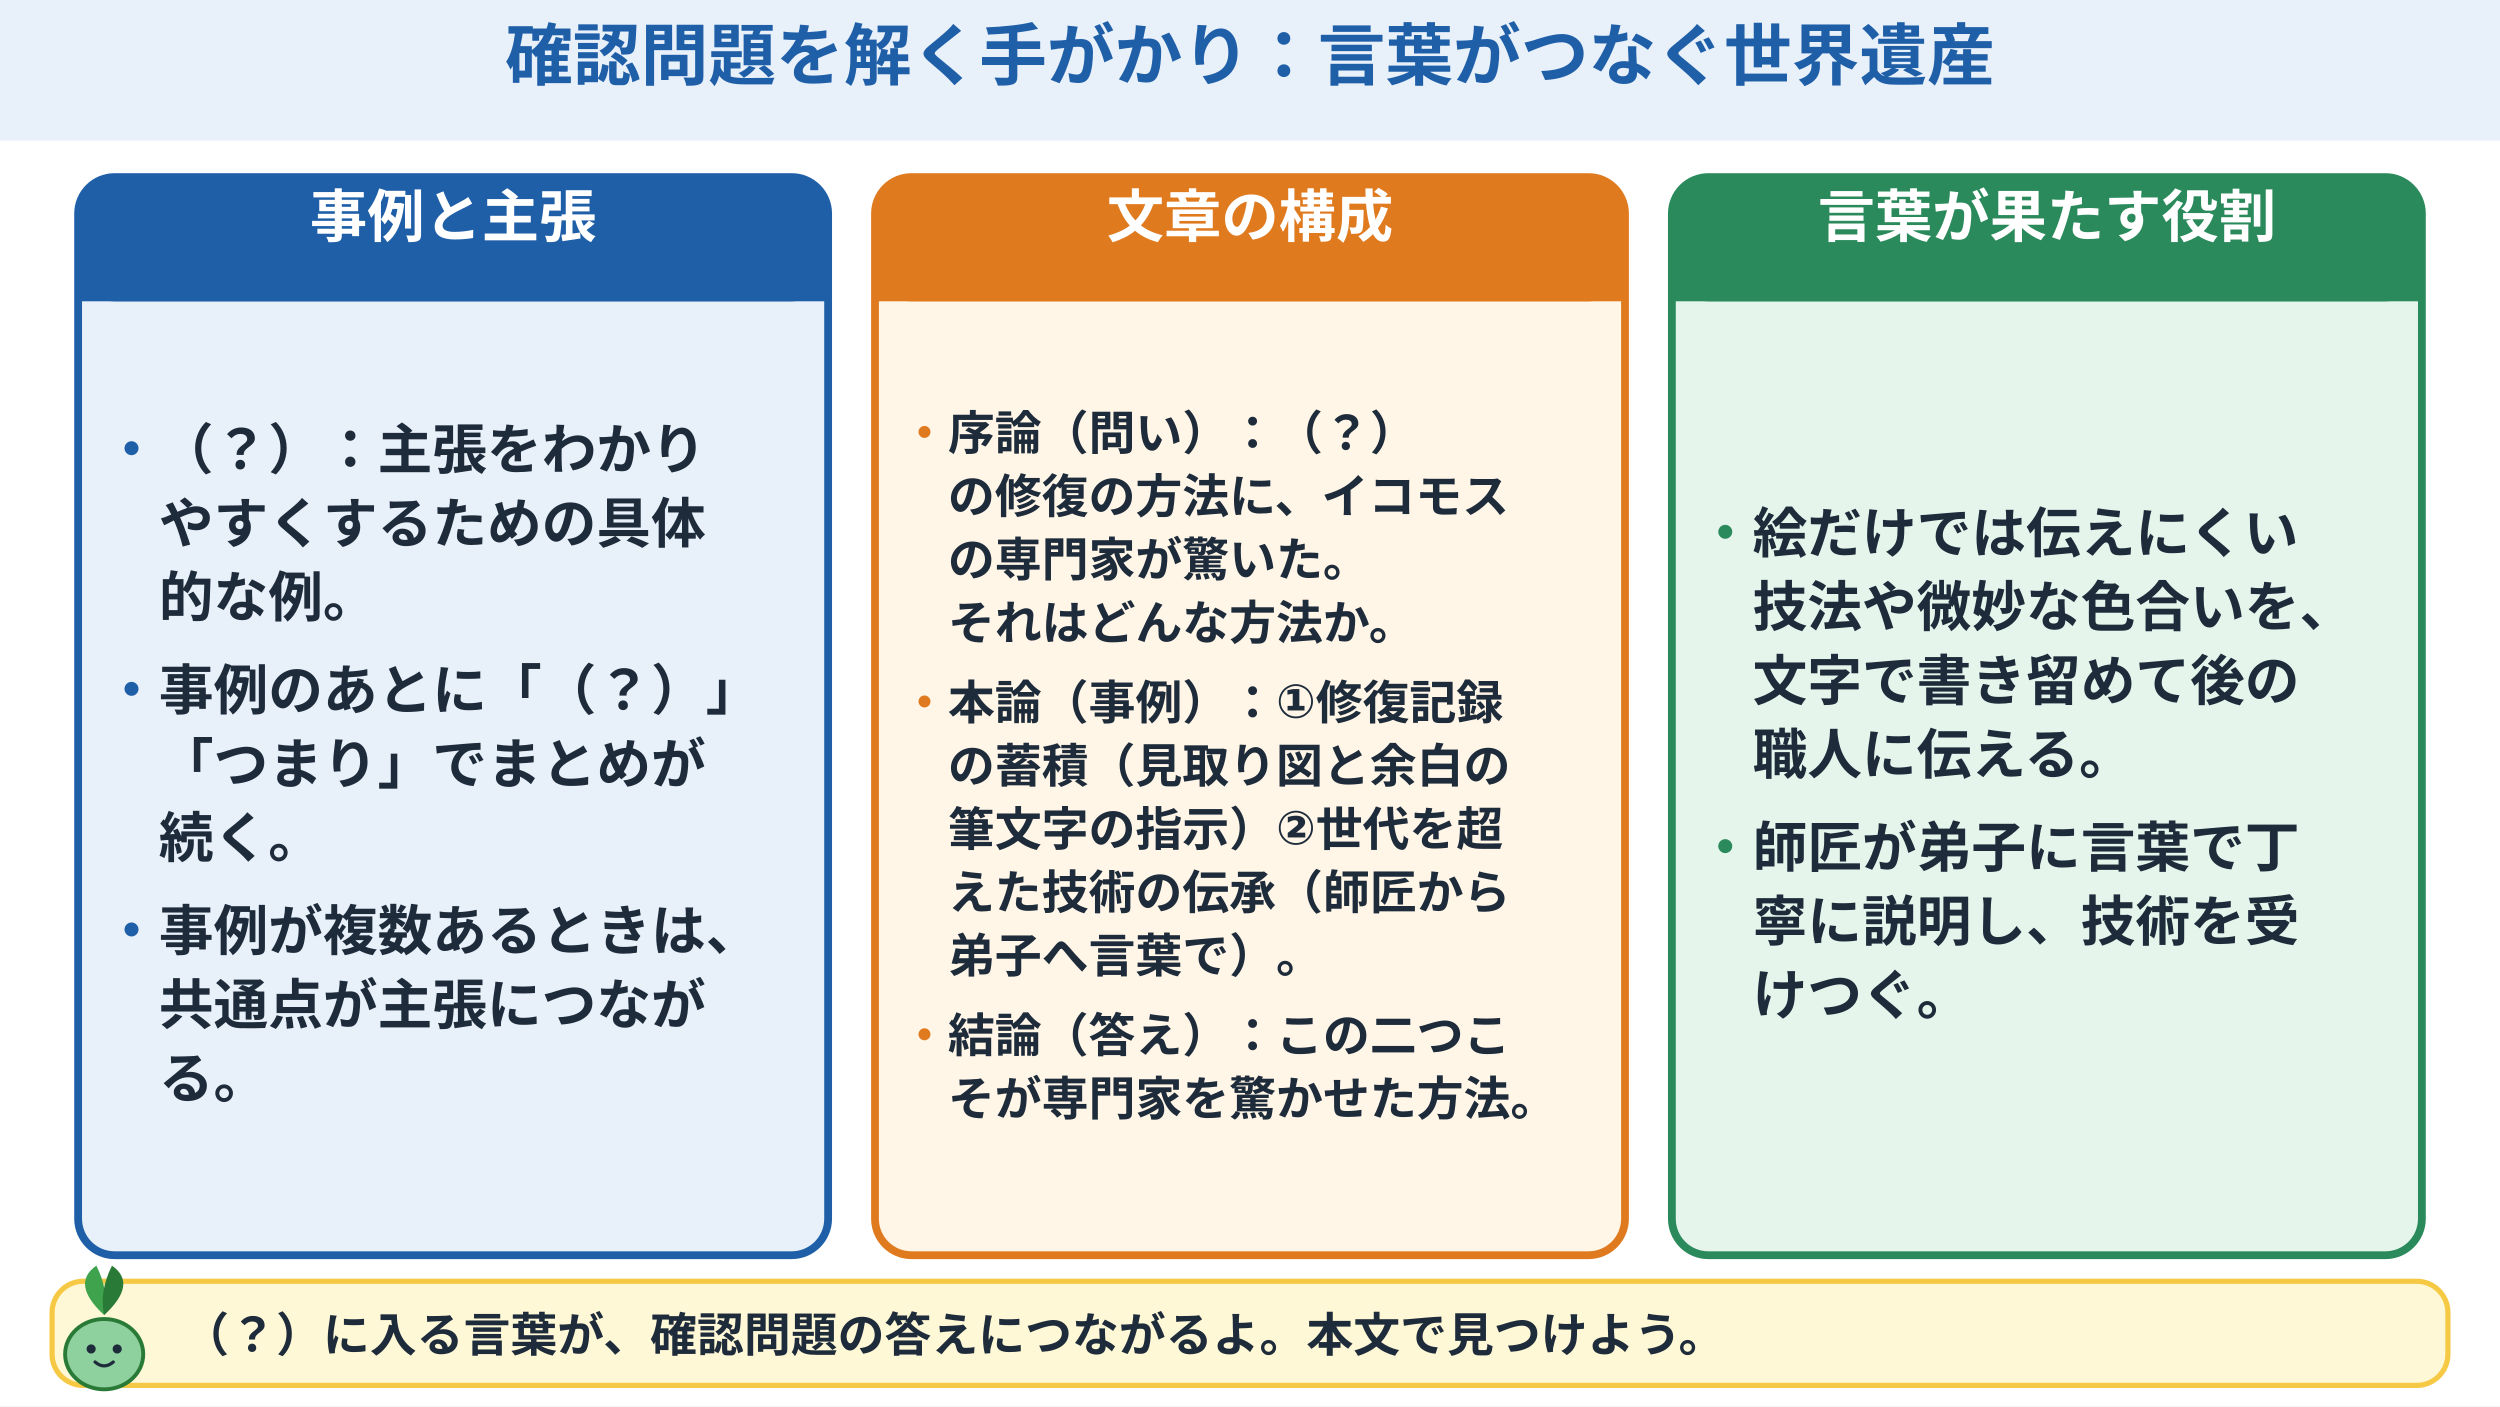
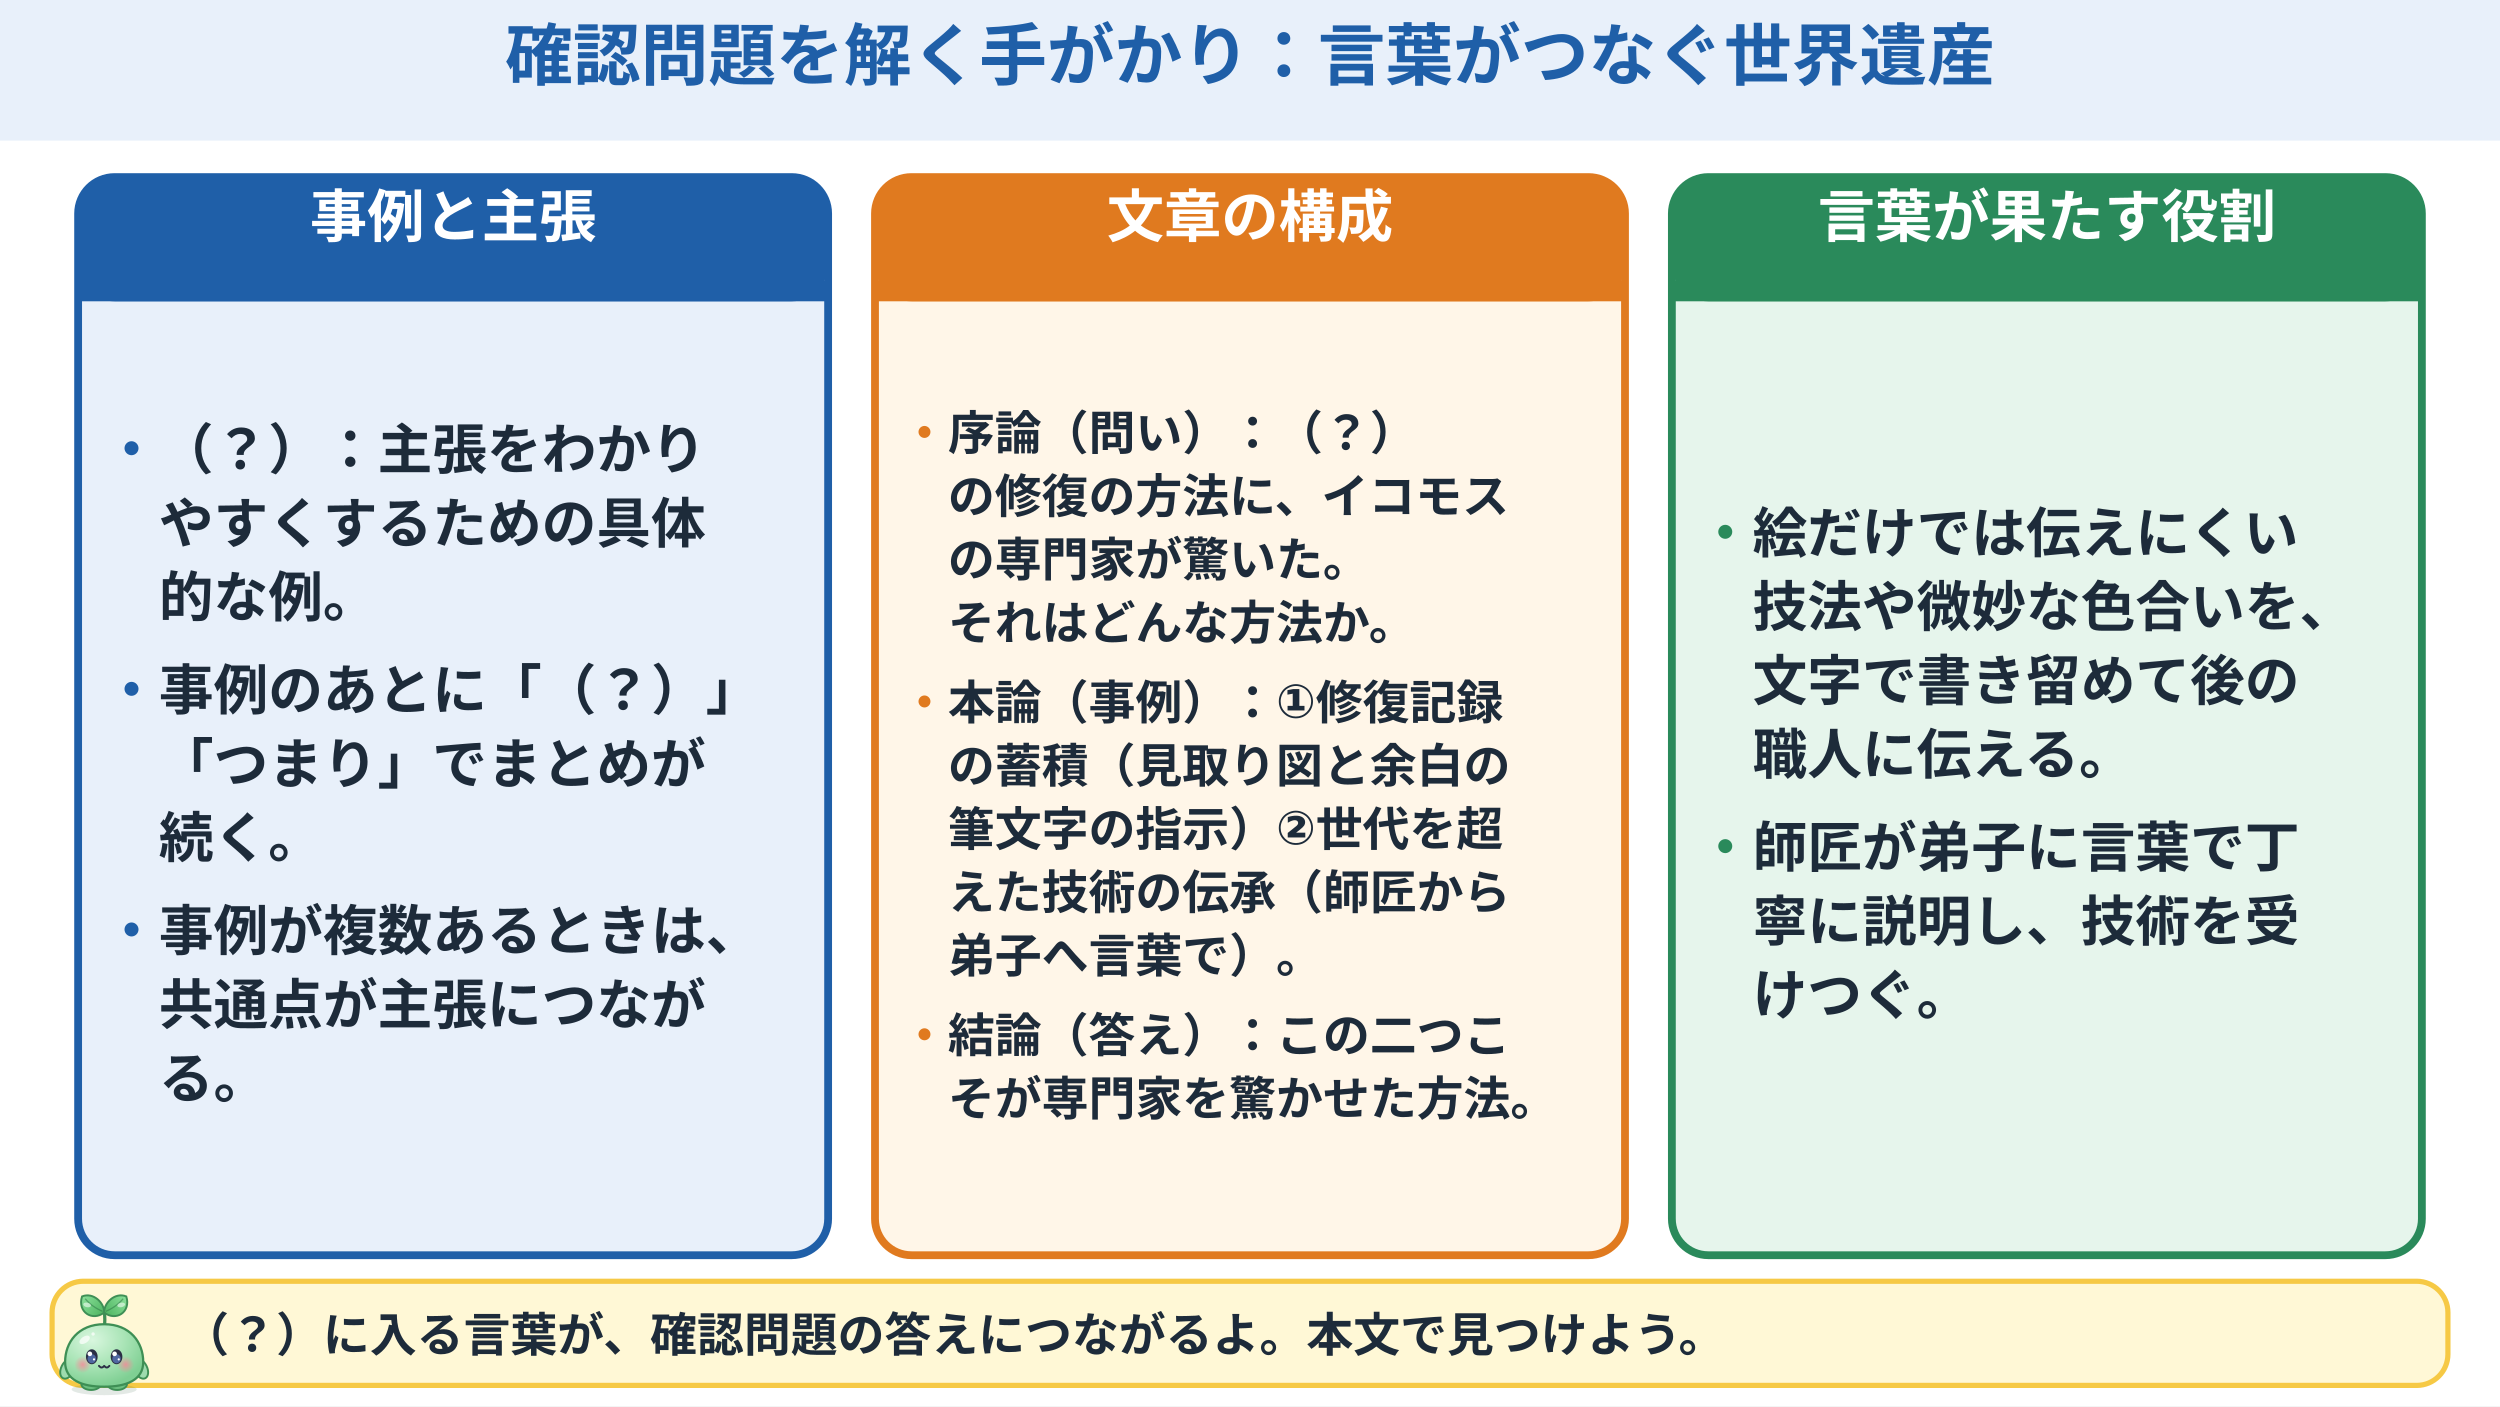
<svg xmlns="http://www.w3.org/2000/svg" viewBox="0 0 960 540" width="960" height="540" font-family="&quot;Hiragino Sans&quot;,&quot;Hiragino Kaku Gothic ProN&quot;,&quot;Noto Sans JP&quot;,&quot;Yu Gothic&quot;,sans-serif" role="img" aria-label="確認問題を解く手がかり：言葉がつなぐ世界遺産">
  <rect width="960" height="540" fill="#ffffff" />
  <rect x="0.0" y="0.0" width="960.0" height="54.0" rx="0" fill="#e8f0fa" />
  <text x="480.0" y="30.6" font-size="26" font-weight="800" fill="#1f5fa8" text-anchor="middle" data-box="title">確認問題を解く手がかり：言葉がつなぐ世界遺産</text>
  <g data-id="b2">
    <rect x="30.0" y="68.0" width="288.0" height="414.0" rx="14" fill="#e8f0fa" stroke="#1f5fa8" stroke-width="3" />
    <rect x="30.0" y="68.0" width="288.0" height="47.7" rx="14" fill="#1f5fa8" />
    <rect x="30.0" y="107.7" width="288.0" height="8.0" rx="0" fill="#1f5fa8" />
    <text x="174.0" y="91.0" font-size="22" font-weight="800" fill="#fff" text-anchor="middle" data-box="b2">事例と主張</text>
    <text x="40.0" y="180.1" font-size="21" font-weight="700" fill="#1f5fa8" text-anchor="start" data-box="b2">・</text>
    <text x="61.0" y="180.1" font-size="21" font-weight="700" fill="#1d2b3a" text-anchor="start" data-box="b2">（？）：主張をわかり</text>
    <text x="61.0" y="208.5" font-size="21" font-weight="700" fill="#1d2b3a" text-anchor="start" data-box="b2">やすくするための具体</text>
    <text x="61.0" y="236.8" font-size="21" font-weight="700" fill="#1d2b3a" text-anchor="start" data-box="b2">的な例。</text>
    <text x="40.0" y="272.5" font-size="21" font-weight="700" fill="#1f5fa8" text-anchor="start" data-box="b2">・</text>
    <text x="61.0" y="272.5" font-size="21" font-weight="700" fill="#1d2b3a" text-anchor="start" data-box="b2">事例のあとに「（？）」</text>
    <text x="61.0" y="300.9" font-size="21" font-weight="700" fill="#1d2b3a" text-anchor="start" data-box="b2">「つまり」でまとめが</text>
    <text x="61.0" y="329.2" font-size="21" font-weight="700" fill="#1d2b3a" text-anchor="start" data-box="b2">続く。</text>
    <text x="40.0" y="364.9" font-size="21" font-weight="700" fill="#1f5fa8" text-anchor="start" data-box="b2">・</text>
    <text x="61.0" y="364.9" font-size="21" font-weight="700" fill="#1d2b3a" text-anchor="start" data-box="b2">事例が複数あるときは、</text>
    <text x="61.0" y="393.3" font-size="21" font-weight="700" fill="#1d2b3a" text-anchor="start" data-box="b2">共通点が主張につなが</text>
    <text x="61.0" y="421.6" font-size="21" font-weight="700" fill="#1d2b3a" text-anchor="start" data-box="b2">る。</text>
  </g>
  <g data-id="b20">
    <rect x="336.0" y="68.0" width="288.0" height="414.0" rx="14" fill="#fff6e8" stroke="#e07a1f" stroke-width="3" />
    <rect x="336.0" y="68.0" width="288.0" height="47.7" rx="14" fill="#e07a1f" />
    <rect x="336.0" y="107.7" width="288.0" height="8.0" rx="0" fill="#e07a1f" />
    <text x="480.0" y="91.0" font-size="22" font-weight="800" fill="#fff" text-anchor="middle" data-box="b20">文章の構成</text>
    <text x="346.0" y="172.7" font-size="18" font-weight="700" fill="#e07a1f" text-anchor="start" data-box="b20">・</text>
    <text x="364.0" y="172.7" font-size="18" font-weight="700" fill="#1d2b3a" text-anchor="start" data-box="b20">序論（問い）：（？）</text>
    <text x="364.0" y="197.0" font-size="18" font-weight="700" fill="#1d2b3a" text-anchor="start" data-box="b20">の修復の方法に、イコモス</text>
    <text x="364.0" y="221.3" font-size="18" font-weight="700" fill="#1d2b3a" text-anchor="start" data-box="b20">の専門家が驚いた。</text>
    <text x="364.0" y="245.6" font-size="18" font-weight="700" fill="#1d2b3a" text-anchor="start" data-box="b20">それはどんな方法か。</text>
    <text x="346.0" y="276.2" font-size="18" font-weight="700" fill="#e07a1f" text-anchor="start" data-box="b20">・</text>
    <text x="364.0" y="276.2" font-size="18" font-weight="700" fill="#1d2b3a" text-anchor="start" data-box="b20">本論（事例）：①修復記録</text>
    <text x="364.0" y="300.5" font-size="18" font-weight="700" fill="#1d2b3a" text-anchor="start" data-box="b20">の蓄積（見取り図と余白の</text>
    <text x="364.0" y="324.8" font-size="18" font-weight="700" fill="#1d2b3a" text-anchor="start" data-box="b20">筆文字の指示）②世代を超</text>
    <text x="364.0" y="349.1" font-size="18" font-weight="700" fill="#1d2b3a" text-anchor="start" data-box="b20">えた技術の伝承（師匠から</text>
    <text x="364.0" y="373.4" font-size="18" font-weight="700" fill="#1d2b3a" text-anchor="start" data-box="b20">弟子へ言葉で）。</text>
    <text x="346.0" y="404.0" font-size="18" font-weight="700" fill="#e07a1f" text-anchor="start" data-box="b20">・</text>
    <text x="364.0" y="404.0" font-size="18" font-weight="700" fill="#1d2b3a" text-anchor="start" data-box="b20">結論（答え）：この二つこ</text>
    <text x="364.0" y="428.3" font-size="18" font-weight="700" fill="#1d2b3a" text-anchor="start" data-box="b20">そが専門家を驚かせた方法。</text>
  </g>
  <g data-id="b40">
    <rect x="642.0" y="68.0" width="288.0" height="414.0" rx="14" fill="#e6f5ec" stroke="#2a8a5b" stroke-width="3" />
    <rect x="642.0" y="68.0" width="288.0" height="47.7" rx="14" fill="#2a8a5b" />
    <rect x="642.0" y="107.7" width="288.0" height="8.0" rx="0" fill="#2a8a5b" />
    <text x="786.0" y="91.0" font-size="22" font-weight="800" fill="#fff" text-anchor="middle" data-box="b40">言葉が果たす役割</text>
    <text x="652.0" y="212.2" font-size="21" font-weight="700" fill="#2a8a5b" text-anchor="start" data-box="b40">・</text>
    <text x="673.0" y="212.2" font-size="21" font-weight="700" fill="#1d2b3a" text-anchor="start" data-box="b40">絵だけでは伝えにくい</text>
    <text x="673.0" y="240.5" font-size="21" font-weight="700" fill="#1d2b3a" text-anchor="start" data-box="b40">技法や微妙な色合いを、</text>
    <text x="673.0" y="268.9" font-size="21" font-weight="700" fill="#1d2b3a" text-anchor="start" data-box="b40">文字で書き留めて後の</text>
    <text x="673.0" y="297.2" font-size="21" font-weight="700" fill="#1d2b3a" text-anchor="start" data-box="b40">職人に伝える。</text>
    <text x="652.0" y="332.9" font-size="21" font-weight="700" fill="#2a8a5b" text-anchor="start" data-box="b40">・</text>
    <text x="673.0" y="332.9" font-size="21" font-weight="700" fill="#1d2b3a" text-anchor="start" data-box="b40">師匠が弟子に言葉で丁</text>
    <text x="673.0" y="361.3" font-size="21" font-weight="700" fill="#1d2b3a" text-anchor="start" data-box="b40">寧に説明し、技術を受</text>
    <text x="673.0" y="389.6" font-size="21" font-weight="700" fill="#1d2b3a" text-anchor="start" data-box="b40">けつぐ。</text>
  </g>
  <rect x="20.0" y="492.0" width="920.0" height="40.0" rx="12" fill="#fff8d6" stroke="#f6c945" stroke-width="2" />
  <text x="70.0" y="519.0" font-size="18" font-weight="700" fill="#1d2b3a" text-anchor="start">（？）に入る言葉が、確認問題の答えにつながるよ。本文で見つけよう。</text>
-   <g transform="translate(40,520) scale(0.5)">
-     <path d="M0,-30 Q-26,-54 -6,-68 Q4,-48 0,-30Z" fill="#3fa34d" />
-     <path d="M0,-30 Q26,-54 6,-68 Q-4,-48 0,-30Z" fill="#2a7a37" />
-     <ellipse cx="0" cy="0" rx="30" ry="27" fill="#8fd19e" stroke="#2a7a37" stroke-width="3" />
-     <circle cx="-10" cy="-4" r="3.5" fill="#1d2b3a" />
-     <circle cx="10" cy="-4" r="3.5" fill="#1d2b3a" />
-     <path d="M-7,6 Q0,12 7,6" fill="none" stroke="#1d2b3a" stroke-width="2.5" stroke-linecap="round" />
+   <defs>
+     <radialGradient id="nb1b" cx="35%" cy="25%" r="75%">
+       <stop offset="0" stop-color="#d9f7df" />
+       <stop offset=".55" stop-color="#a9e4b6" />
+       <stop offset="1" stop-color="#7fcf93" />
+     </radialGradient>
+     <linearGradient id="nb1l" x1="0" y1="1" x2="0" y2="0">
+       <stop offset="0" stop-color="#4fb562" />
+       <stop offset="1" stop-color="#8be09a" />
+     </linearGradient>
+     <radialGradient id="nb1c">
+       <stop offset="0" stop-color="#ff8096" stop-opacity=".75" />
+       <stop offset="1" stop-color="#ff8096" stop-opacity="0" />
+     </radialGradient>
+   </defs>
+   <g transform="translate(40,520) scale(0.25)">
+     <ellipse cx="0" cy="54" rx="50" ry="9" fill="#285a3c" fill-opacity=".13" />
+     <ellipse cx="-20" cy="46" rx="15" ry="9" fill="#6cbf80" stroke="#3e8f55" stroke-width="3" />
+     <ellipse cx="20" cy="46" rx="15" ry="9" fill="#6cbf80" stroke="#3e8f55" stroke-width="3" />
+     <g transform="rotate(0 0 -44)">
+       <path d="M0,-38 Q2,-54 0,-66" fill="none" stroke="#3e8f55" stroke-width="5" stroke-linecap="round" />
+       <g transform="translate(0,-64) rotate(-54)">
+         <path d="M0,0 C-22,-6 -24,-34 0,-42 C16,-32 12,-8 0,0Z" fill="url(#nb1l)" stroke="#3e8f55" stroke-width="3" />
+         <path d="M0,-3 Q-4,-20 0,-36" fill="none" stroke="#2e7846" stroke-opacity=".55" stroke-width="2" />
+         <ellipse cx="-6" cy="-28" rx="3.5" ry="6" fill="#fff" fill-opacity=".55" transform="rotate(-23 -6 -28)" />
+       </g>
+       <g transform="translate(0,-64) rotate(54)">
+         <path d="M0,0 C22,-6 24,-34 0,-42 C-16,-32 -12,-8 0,0Z" fill="url(#nb1l)" stroke="#3e8f55" stroke-width="3" />
+         <path d="M0,-3 Q4,-20 0,-36" fill="none" stroke="#2e7846" stroke-opacity=".55" stroke-width="2" />
+         <ellipse cx="6" cy="-28" rx="3.5" ry="6" fill="#fff" fill-opacity=".55" transform="rotate(23 6 -28)" />
+       </g>
+     </g>
+     <ellipse cx="0" cy="14" rx="10" ry="16" fill="#9edbae" stroke="#3e8f55" stroke-width="3" transform="translate(-50,10) rotate(26)" />
+     <ellipse cx="0" cy="14" rx="10" ry="16" fill="#9edbae" stroke="#3e8f55" stroke-width="3" transform="translate(50,10) rotate(-26)" />
+     <path d="M0,-46 C40,-46 60,-18 60,12 C60,40 34,50 0,50 C-34,50 -60,40 -60,12 C-60,-18 -40,-46 0,-46Z" fill="url(#nb1b)" stroke="#3e8f55" stroke-width="3.5" />
+     <ellipse cx="-30" cy="-22" rx="9" ry="5" fill="#fff" fill-opacity=".7" transform="rotate(-34 -30 -22)" />
+     <circle cx="-17" cy="-31" r="2.6" fill="#fff" fill-opacity=".7" />
+     <circle cx="-33" cy="16" r="13" fill="url(#nb1c)" />
+     <circle cx="33" cy="16" r="13" fill="url(#nb1c)" />
+     <ellipse cx="-19" cy="4" rx="9" ry="11.5" fill="#2b2f45" />
+     <ellipse cx="-19.0" cy="7.0" rx="6.5" ry="7.0" fill="#6e96eb" fill-opacity=".55" />
+     <circle cx="-22" cy="-0.5" r="3.6" fill="#fff" />
+     <circle cx="-15.6" cy="8.0" r="1.7" fill="#fff" />
+     <ellipse cx="19" cy="4" rx="9" ry="11.5" fill="#2b2f45" />
+     <ellipse cx="19.0" cy="7.0" rx="6.5" ry="7.0" fill="#6e96eb" fill-opacity=".55" />
+     <circle cx="16" cy="-0.5" r="3.6" fill="#fff" />
+     <circle cx="22.4" cy="8.0" r="1.7" fill="#fff" />
+     <path d="M-8,18 Q-4,23 0,18 Q4,23 8,18" fill="none" stroke="#2b2f45" stroke-width="3" stroke-linecap="round" stroke-linejoin="round" />
  </g>
</svg>
